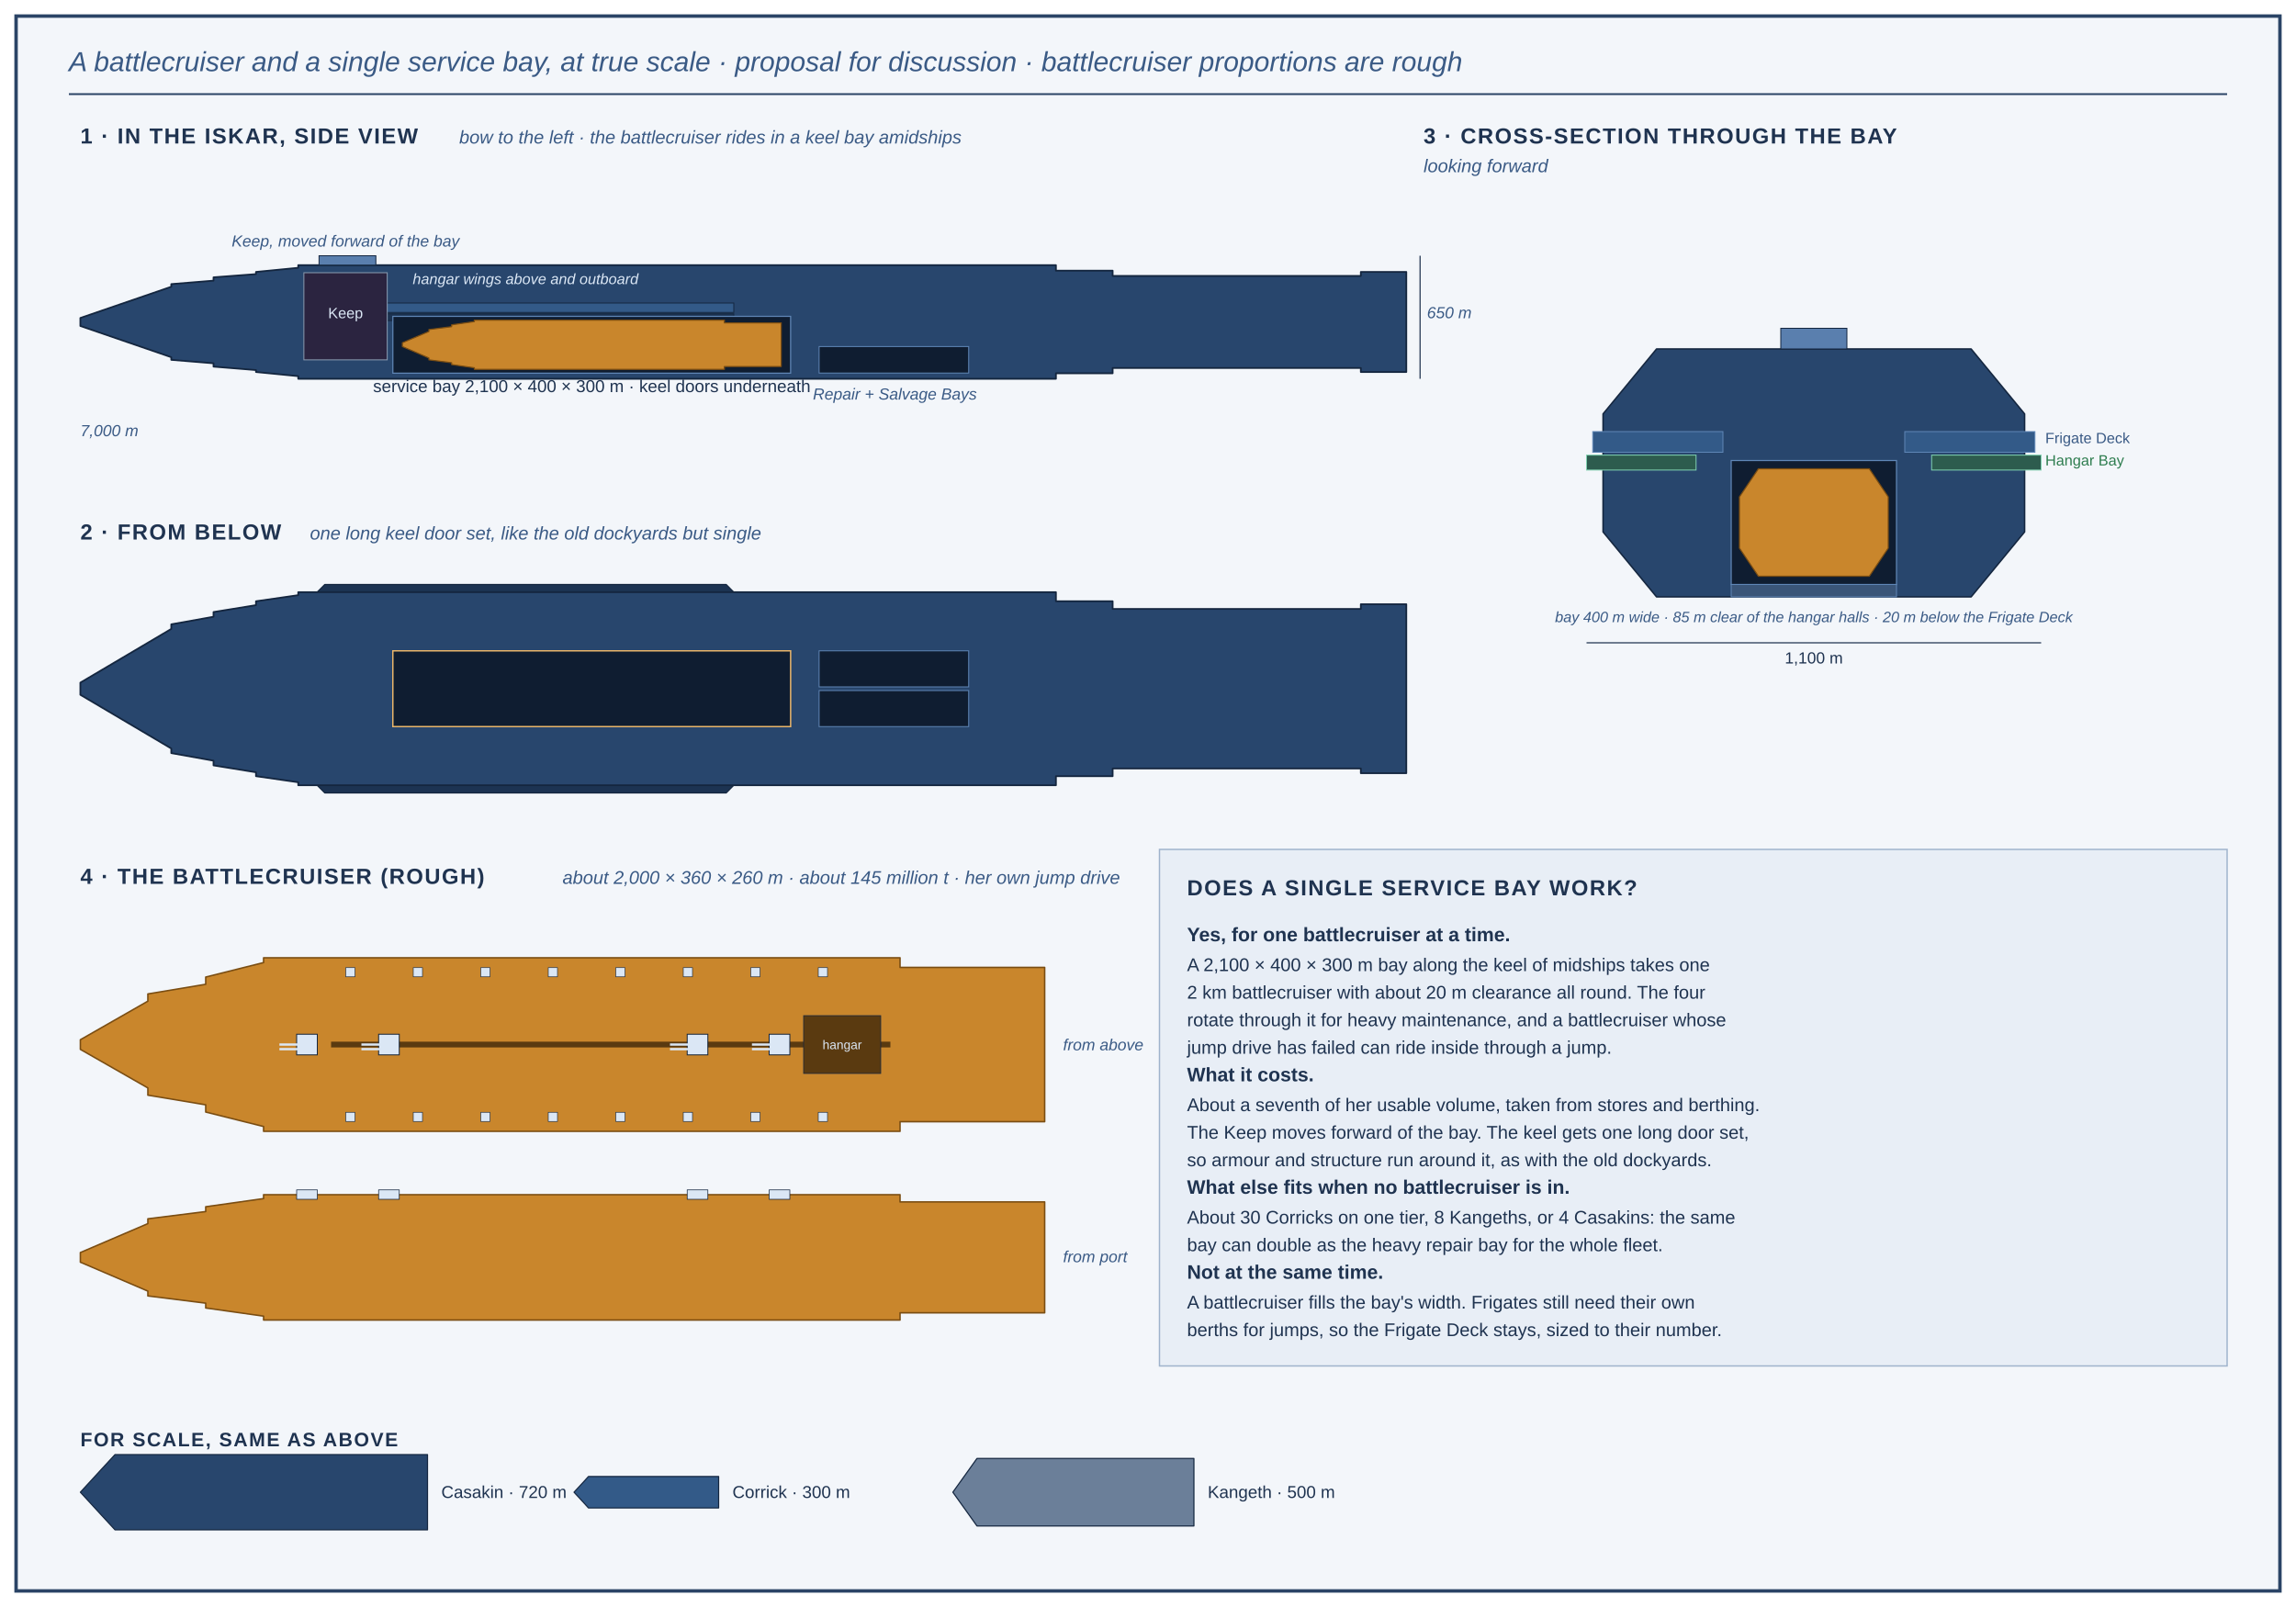
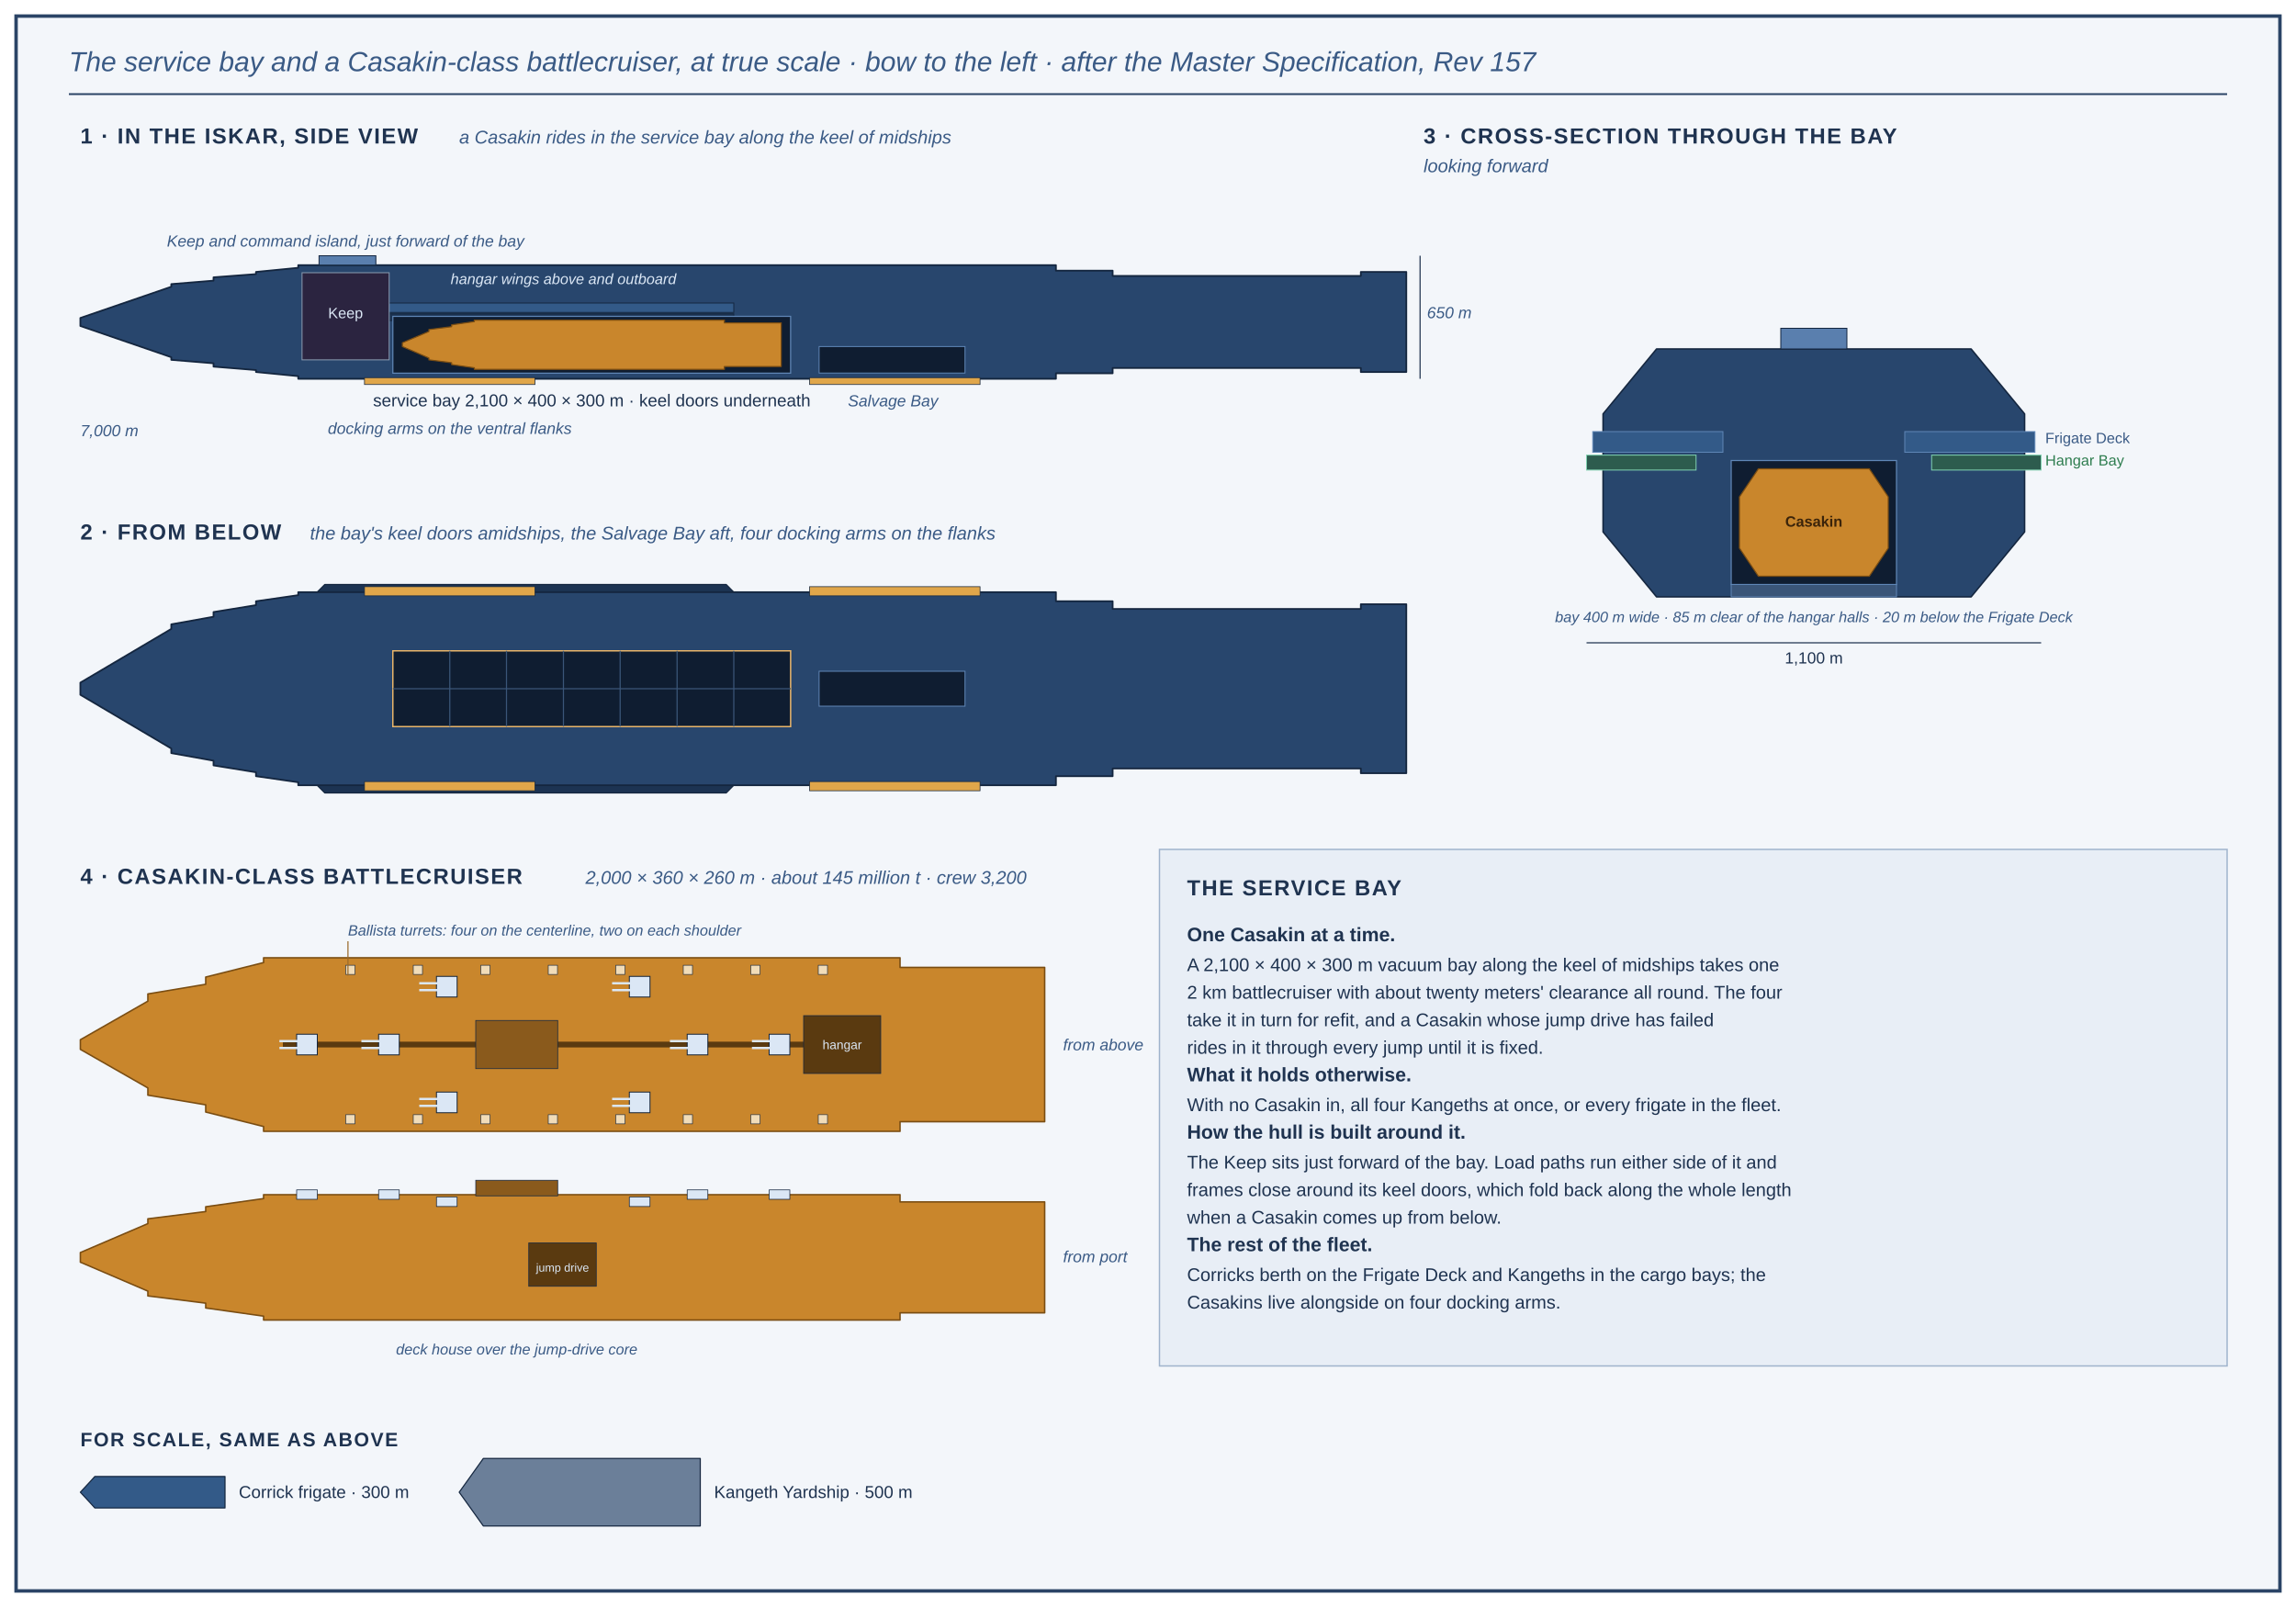
<svg xmlns="http://www.w3.org/2000/svg" viewBox="0 0 2000 1400" width="2000" height="1400">
  <rect width="2000" height="1400" fill="#ffffff" />
  <rect x="14.0" y="14.0" width="1972.0" height="1372.0" fill="#f3f6fa" stroke="#2b4466" stroke-width="3" />
-   <text x="60.0" y="62.0" font-size="24" fill="#3a5a85" text-anchor="start" font-weight="normal" font-style="italic" letter-spacing="0" font-family="Liberation Sans, Arial, Helvetica, sans-serif">A battlecruiser and a single service bay, at true scale · proposal for discussion · battlecruiser proportions are rough</text>
+   <text x="60.0" y="62.0" font-size="24" fill="#3a5a85" text-anchor="start" font-weight="normal" font-style="italic" letter-spacing="0" font-family="Liberation Sans, Arial, Helvetica, sans-serif">The service bay and a Casakin-class battlecruiser, at true scale · bow to the left · after the Master Specification, Rev 157</text>
  <line x1="60.0" y1="82.0" x2="1940.0" y2="82.0" stroke="#2b4466" stroke-width="1.6" />
  <text x="70.0" y="125.0" font-size="19" fill="#1f3350" text-anchor="start" font-weight="bold" letter-spacing="1.2" font-family="Liberation Sans, Arial, Helvetica, sans-serif">1 · IN THE ISKAR, SIDE VIEW</text>
-   <text x="400.0" y="125.0" font-size="16" fill="#3a5a85" text-anchor="start" font-weight="normal" font-style="italic" letter-spacing="0" font-family="Liberation Sans, Arial, Helvetica, sans-serif">bow to the left · the battlecruiser rides in a keel bay amidships</text>
+   <text x="400.0" y="125.0" font-size="16" fill="#3a5a85" text-anchor="start" font-weight="normal" font-style="italic" letter-spacing="0" font-family="Liberation Sans, Arial, Helvetica, sans-serif">a Casakin rides in the service bay along the keel of midships</text>
  <polygon points="70.0,277.0 149.2,249.8 149.2,247.5 186.0,244.5 186.0,241.6 223.0,238.8 223.0,236.9 259.8,233.3 259.8,231.0 919.8,231.0 919.8,235.8 969.2,235.8 969.2,240.4 1185.4,240.4 1185.4,236.9 1225.0,236.9 1225.0,324.1 1185.4,324.1 1185.4,320.6 969.2,320.6 969.2,325.2 919.8,325.2 919.8,330.0 259.8,330.0 259.8,327.7 223.0,324.1 223.0,322.4 186.0,319.4 186.0,316.5 149.2,313.5 149.2,311.2 70.0,284.0" fill="#28466d" stroke="#14263f" stroke-width="1.5" stroke-linejoin="round" />
  <rect x="276.2" y="273.4" width="363.0" height="5.9" fill="#1c3352" stroke="#14263f" stroke-width="0.8" />
  <rect x="276.2" y="264.0" width="363.0" height="8.2" fill="#335a88" stroke="#14263f" stroke-width="0.8" />
-   <rect x="264.7" y="237.6" width="72.6" height="75.9" fill="#2b2440" stroke="#8a9bb0" stroke-width="0.8" />
+   <rect x="263.1" y="237.6" width="75.9" height="75.9" fill="#2b2440" stroke="#8a9bb0" stroke-width="0.8" />
  <text x="301.0" y="277.2" font-size="13" fill="#dbe7f5" text-anchor="middle" font-weight="normal" letter-spacing="0" font-family="Liberation Sans, Arial, Helvetica, sans-serif">Keep</text>
  <rect x="277.9" y="222.8" width="49.5" height="8.2" fill="#5a7fae" stroke="#14263f" stroke-width="0.8" />
  <rect x="342.2" y="275.6" width="346.5" height="49.5" fill="#0f1d31" stroke="#5f86b6" stroke-width="1" />
  <polygon points="350.5,298.6 373.6,288.8 373.6,287.1 393.4,284.6 393.4,283.0 413.2,280.2 413.2,278.9 631.0,278.9 631.0,281.3 680.5,281.3 680.5,319.3 631.0,319.3 631.0,321.8 413.2,321.8 413.2,320.4 393.4,317.6 393.4,316.0 373.6,313.5 373.6,311.9 350.5,301.9" fill="#c9862c" stroke="#7a4d12" stroke-width="1" stroke-linejoin="round" />
-   <rect x="713.5" y="301.9" width="130.3" height="23.1" fill="#0f1d31" stroke="#5f86b6" stroke-width="0.8" />
-   <text x="515.5" y="341.6" font-size="15" fill="#1f3350" text-anchor="middle" font-weight="normal" letter-spacing="0" font-family="Liberation Sans, Arial, Helvetica, sans-serif">service bay 2,100 × 400 × 300 m · keel doors underneath</text>
-   <text x="779.5" y="348.1" font-size="14" fill="#3a5a85" text-anchor="middle" font-weight="normal" font-style="italic" letter-spacing="0" font-family="Liberation Sans, Arial, Helvetica, sans-serif">Repair + Salvage Bays</text>
-   <text x="301.0" y="214.8" font-size="14" fill="#3a5a85" text-anchor="middle" font-weight="normal" font-style="italic" letter-spacing="0" font-family="Liberation Sans, Arial, Helvetica, sans-serif">Keep, moved forward of the bay</text>
-   <text x="457.8" y="247.5" font-size="13" fill="#dbe7f5" text-anchor="middle" font-weight="normal" font-style="italic" letter-spacing="0" font-family="Liberation Sans, Arial, Helvetica, sans-serif">hangar wings above and outboard</text>
+   <rect x="713.5" y="301.9" width="127.1" height="23.1" fill="#0f1d31" stroke="#5f86b6" stroke-width="0.8" />
+   <rect x="317.5" y="329.0" width="148.5" height="6.0" fill="#e0a64a" stroke="#14263f" stroke-width="0.6" />
+   <rect x="705.2" y="329.0" width="148.5" height="6.0" fill="#e0a64a" stroke="#14263f" stroke-width="0.6" />
+   <text x="515.5" y="354.0" font-size="15" fill="#1f3350" text-anchor="middle" font-weight="normal" letter-spacing="0" font-family="Liberation Sans, Arial, Helvetica, sans-serif">service bay 2,100 × 400 × 300 m · keel doors underneath</text>
+   <text x="777.9" y="354.0" font-size="14" fill="#3a5a85" text-anchor="middle" font-weight="normal" font-style="italic" letter-spacing="0" font-family="Liberation Sans, Arial, Helvetica, sans-serif">Salvage Bay</text>
+   <text x="391.8" y="378.0" font-size="14" fill="#3a5a85" text-anchor="middle" font-weight="normal" font-style="italic" letter-spacing="0" font-family="Liberation Sans, Arial, Helvetica, sans-serif">docking arms on the ventral flanks</text>
+   <text x="301.0" y="214.8" font-size="14" fill="#3a5a85" text-anchor="middle" font-weight="normal" font-style="italic" letter-spacing="0" font-family="Liberation Sans, Arial, Helvetica, sans-serif">Keep and command island, just forward of the bay</text>
+   <text x="490.8" y="247.5" font-size="13" fill="#dbe7f5" text-anchor="middle" font-weight="normal" font-style="italic" letter-spacing="0" font-family="Liberation Sans, Arial, Helvetica, sans-serif">hangar wings above and outboard</text>
  <line x1="1237.0" y1="330.0" x2="1237.0" y2="222.8" stroke="#1f3350" stroke-width="1" />
  <text x="1243.0" y="277.2" font-size="14" fill="#3a5a85" text-anchor="start" font-weight="normal" font-style="italic" letter-spacing="0" font-family="Liberation Sans, Arial, Helvetica, sans-serif">650 m</text>
  <text x="70.0" y="380.0" font-size="14" fill="#3a5a85" text-anchor="start" font-weight="normal" font-style="italic" letter-spacing="0" font-family="Liberation Sans, Arial, Helvetica, sans-serif">7,000 m</text>
  <text x="70.0" y="470.0" font-size="19" fill="#1f3350" text-anchor="start" font-weight="bold" letter-spacing="1.2" font-family="Liberation Sans, Arial, Helvetica, sans-serif">2 · FROM BELOW</text>
-   <text x="270.0" y="470.0" font-size="16" fill="#3a5a85" text-anchor="start" font-weight="normal" font-style="italic" letter-spacing="0" font-family="Liberation Sans, Arial, Helvetica, sans-serif">one long keel door set, like the old dockyards but single</text>
+   <text x="270.0" y="470.0" font-size="16" fill="#3a5a85" text-anchor="start" font-weight="normal" font-style="italic" letter-spacing="0" font-family="Liberation Sans, Arial, Helvetica, sans-serif">the bay's keel doors amidships, the Salvage Bay aft, four docking arms on the flanks</text>
  <polygon points="276.2,515.9 282.9,509.2 632.6,509.2 639.2,515.9" fill="#1c3352" stroke="#14263f" stroke-width="1" stroke-linejoin="round" />
  <polygon points="276.2,684.1 282.9,690.8 632.6,690.8 639.2,684.1" fill="#1c3352" stroke="#14263f" stroke-width="1" stroke-linejoin="round" />
  <polygon points="70.0,594.7 149.2,547.9 149.2,543.9 186.0,537.3 186.0,533.2 223.0,527.2 223.0,523.8 259.8,518.5 259.8,515.9 919.8,515.9 919.8,523.8 969.2,523.8 969.2,530.5 1185.4,530.5 1185.4,526.4 1225.0,526.4 1225.0,673.6 1185.4,673.6 1185.4,669.5 969.2,669.5 969.2,676.2 919.8,676.2 919.8,684.1 259.8,684.1 259.8,681.5 223.0,676.2 223.0,672.8 186.0,666.8 186.0,662.7 149.2,656.1 149.2,652.1 70.0,605.3" fill="#28466d" stroke="#14263f" stroke-width="1.5" stroke-linejoin="round" />
  <rect x="342.2" y="567.0" width="346.5" height="66.0" fill="#0f1d31" stroke="#e9b56a" stroke-width="1.2" />
-   <rect x="713.5" y="567.0" width="130.3" height="31.4" fill="#0f1d31" stroke="#5f86b6" stroke-width="0.8" />
-   <rect x="713.5" y="601.6" width="130.3" height="31.4" fill="#0f1d31" stroke="#5f86b6" stroke-width="0.8" />
+   <line x1="391.8" y1="567.0" x2="391.8" y2="633.0" stroke="#3a5578" stroke-width="1" />
+   <line x1="441.2" y1="567.0" x2="441.2" y2="633.0" stroke="#3a5578" stroke-width="1" />
+   <line x1="490.8" y1="567.0" x2="490.8" y2="633.0" stroke="#3a5578" stroke-width="1" />
+   <line x1="540.2" y1="567.0" x2="540.2" y2="633.0" stroke="#3a5578" stroke-width="1" />
+   <line x1="589.8" y1="567.0" x2="589.8" y2="633.0" stroke="#3a5578" stroke-width="1" />
+   <line x1="639.2" y1="567.0" x2="639.2" y2="633.0" stroke="#3a5578" stroke-width="1" />
+   <line x1="342.2" y1="600.0" x2="688.8" y2="600.0" stroke="#3a5578" stroke-width="1" />
+   <rect x="713.5" y="584.8" width="127.1" height="30.4" fill="#0f1d31" stroke="#5f86b6" stroke-width="0.8" />
+   <rect x="317.5" y="511.1" width="148.5" height="8.0" fill="#e0a64a" stroke="#14263f" stroke-width="0.6" />
+   <rect x="705.2" y="511.1" width="148.5" height="8.0" fill="#e0a64a" stroke="#14263f" stroke-width="0.6" />
+   <rect x="317.5" y="680.9" width="148.5" height="8.0" fill="#e0a64a" stroke="#14263f" stroke-width="0.6" />
+   <rect x="705.2" y="680.9" width="148.5" height="8.0" fill="#e0a64a" stroke="#14263f" stroke-width="0.6" />
  <text x="1240.0" y="125.0" font-size="19" fill="#1f3350" text-anchor="start" font-weight="bold" letter-spacing="1.2" font-family="Liberation Sans, Arial, Helvetica, sans-serif">3 · CROSS-SECTION THROUGH THE BAY</text>
  <text x="1240.0" y="150.0" font-size="16" fill="#3a5a85" text-anchor="start" font-weight="normal" font-style="italic" letter-spacing="0" font-family="Liberation Sans, Arial, Helvetica, sans-serif">looking forward</text>
  <polygon points="1443.0,304.0 1717.0,304.0 1763.6,360.6 1763.6,463.4 1717.0,520.0 1443.0,520.0 1396.4,463.4 1396.4,360.6" fill="#28466d" stroke="#14263f" stroke-width="1.3" stroke-linejoin="round" />
  <rect x="1382.0" y="396.5" width="95.4" height="13.0" fill="#2d5c4e" stroke="#7fd1b0" stroke-width="0.8" />
  <rect x="1387.4" y="376.0" width="113.4" height="18.0" fill="#335a88" stroke="#5f86b6" stroke-width="0.8" />
  <rect x="1682.6" y="396.5" width="95.4" height="13.0" fill="#2d5c4e" stroke="#7fd1b0" stroke-width="0.8" />
  <rect x="1659.2" y="376.0" width="113.4" height="18.0" fill="#335a88" stroke="#5f86b6" stroke-width="0.8" />
  <rect x="1551.2" y="286.0" width="57.6" height="18.0" fill="#5a7fae" stroke="#14263f" stroke-width="0.8" />
  <rect x="1508.0" y="401.2" width="144.0" height="108.0" fill="#0f1d31" stroke="#5f86b6" stroke-width="1" />
  <rect x="1508.0" y="509.2" width="144.0" height="10.8" fill="#3a5578" stroke="#5f86b6" stroke-width="0.8" />
  <polygon points="1531.7,408.4 1628.3,408.4 1644.8,432.9 1644.8,477.5 1628.3,502.0 1531.7,502.0 1515.2,477.5 1515.2,432.9" fill="#c9862c" stroke="#7a4d12" stroke-width="1" stroke-linejoin="round" />
+   <text x="1580.0" y="458.8" font-size="13" fill="#3b240a" text-anchor="middle" font-weight="bold" letter-spacing="0" font-family="Liberation Sans, Arial, Helvetica, sans-serif">Casakin</text>
  <text x="1781.6" y="386.1" font-size="13" fill="#3a5a85" text-anchor="start" font-weight="normal" letter-spacing="0" font-family="Liberation Sans, Arial, Helvetica, sans-serif">Frigate Deck</text>
  <text x="1781.6" y="405.5" font-size="13" fill="#2e7d4f" text-anchor="start" font-weight="normal" letter-spacing="0" font-family="Liberation Sans, Arial, Helvetica, sans-serif">Hangar Bay</text>
  <text x="1580.0" y="542.0" font-size="13" fill="#3a5a85" text-anchor="middle" font-weight="normal" font-style="italic" letter-spacing="0" font-family="Liberation Sans, Arial, Helvetica, sans-serif">bay 400 m wide · 85 m clear of the hangar halls · 20 m below the Frigate Deck</text>
  <line x1="1382.0" y1="560.0" x2="1778.0" y2="560.0" stroke="#1f3350" stroke-width="1" />
  <text x="1580.0" y="578.0" font-size="14" fill="#1f3350" text-anchor="middle" font-weight="normal" letter-spacing="0" font-family="Liberation Sans, Arial, Helvetica, sans-serif">1,100 m</text>
-   <text x="70.0" y="770.0" font-size="19" fill="#1f3350" text-anchor="start" font-weight="bold" letter-spacing="1.2" font-family="Liberation Sans, Arial, Helvetica, sans-serif">4 · THE BATTLECRUISER (ROUGH)</text>
-   <text x="490.0" y="770.0" font-size="16" fill="#3a5a85" text-anchor="start" font-weight="normal" font-style="italic" letter-spacing="0" font-family="Liberation Sans, Arial, Helvetica, sans-serif">about 2,000 × 360 × 260 m · about 145 million t · her own jump drive</text>
+   <text x="70.0" y="770.0" font-size="19" fill="#1f3350" text-anchor="start" font-weight="bold" letter-spacing="1.2" font-family="Liberation Sans, Arial, Helvetica, sans-serif">4 · CASAKIN-CLASS BATTLECRUISER</text>
+   <text x="510.0" y="770.0" font-size="16" fill="#3a5a85" text-anchor="start" font-weight="normal" font-style="italic" letter-spacing="0" font-family="Liberation Sans, Arial, Helvetica, sans-serif">2,000 × 360 × 260 m · about 145 million t · crew 3,200</text>
  <polygon points="70.0,905.8 128.8,872.2 128.8,865.9 179.2,857.5 179.2,851.2 229.6,838.6 229.6,834.4 784.0,834.4 784.0,842.8 910.0,842.8 910.0,977.2 784.0,977.2 784.0,985.6 229.6,985.6 229.6,981.4 179.2,968.8 179.2,962.5 128.8,954.1 128.8,947.8 70.0,914.2" fill="#c9862c" stroke="#7a4d12" stroke-width="1.3" stroke-linejoin="round" />
-   <rect x="288.4" y="907.5" width="487.2" height="5.0" fill="#5a3a10" stroke="none" stroke-width="1" />
+   <rect x="246.4" y="907.5" width="516.6" height="5.0" fill="#5a3a10" stroke="none" stroke-width="1" />
+   <rect x="414.4" y="889.0" width="71.4" height="42.0" fill="#8a5a1c" stroke="#14263f" stroke-width="0.6" />
  <rect x="258.4" y="901.0" width="18.0" height="18.0" fill="#dbe7f5" stroke="#14263f" stroke-width="0.8" />
-   <line x1="263.4" y1="910.0" x2="243.4" y2="910.0" stroke="#dbe7f5" stroke-width="2" />
-   <line x1="263.4" y1="914.0" x2="243.4" y2="914.0" stroke="#dbe7f5" stroke-width="2" />
+   <line x1="263.4" y1="907.0" x2="243.4" y2="907.0" stroke="#dbe7f5" stroke-width="2" />
+   <line x1="263.4" y1="913.0" x2="243.4" y2="913.0" stroke="#dbe7f5" stroke-width="2" />
  <rect x="329.8" y="901.0" width="18.0" height="18.0" fill="#dbe7f5" stroke="#14263f" stroke-width="0.8" />
-   <line x1="334.8" y1="910.0" x2="314.8" y2="910.0" stroke="#dbe7f5" stroke-width="2" />
-   <line x1="334.8" y1="914.0" x2="314.8" y2="914.0" stroke="#dbe7f5" stroke-width="2" />
+   <line x1="334.8" y1="907.0" x2="314.8" y2="907.0" stroke="#dbe7f5" stroke-width="2" />
+   <line x1="334.8" y1="913.0" x2="314.8" y2="913.0" stroke="#dbe7f5" stroke-width="2" />
  <rect x="598.6" y="901.0" width="18.0" height="18.0" fill="#dbe7f5" stroke="#14263f" stroke-width="0.8" />
-   <line x1="603.6" y1="910.0" x2="583.6" y2="910.0" stroke="#dbe7f5" stroke-width="2" />
-   <line x1="603.6" y1="914.0" x2="583.6" y2="914.0" stroke="#dbe7f5" stroke-width="2" />
+   <line x1="603.6" y1="907.0" x2="583.6" y2="907.0" stroke="#dbe7f5" stroke-width="2" />
+   <line x1="603.6" y1="913.0" x2="583.6" y2="913.0" stroke="#dbe7f5" stroke-width="2" />
  <rect x="670.0" y="901.0" width="18.0" height="18.0" fill="#dbe7f5" stroke="#14263f" stroke-width="0.8" />
-   <line x1="675.0" y1="910.0" x2="655.0" y2="910.0" stroke="#dbe7f5" stroke-width="2" />
-   <line x1="675.0" y1="914.0" x2="655.0" y2="914.0" stroke="#dbe7f5" stroke-width="2" />
-   <rect x="301.2" y="843.0" width="8.0" height="8.0" fill="#dbe7f5" stroke="#14263f" stroke-width="0.5" />
-   <rect x="360.0" y="843.0" width="8.0" height="8.0" fill="#dbe7f5" stroke="#14263f" stroke-width="0.5" />
-   <rect x="418.8" y="843.0" width="8.0" height="8.0" fill="#dbe7f5" stroke="#14263f" stroke-width="0.5" />
-   <rect x="477.6" y="843.0" width="8.0" height="8.0" fill="#dbe7f5" stroke="#14263f" stroke-width="0.5" />
-   <rect x="536.4" y="843.0" width="8.0" height="8.0" fill="#dbe7f5" stroke="#14263f" stroke-width="0.5" />
-   <rect x="595.2" y="843.0" width="8.0" height="8.0" fill="#dbe7f5" stroke="#14263f" stroke-width="0.5" />
-   <rect x="654.0" y="843.0" width="8.0" height="8.0" fill="#dbe7f5" stroke="#14263f" stroke-width="0.5" />
-   <rect x="712.8" y="843.0" width="8.0" height="8.0" fill="#dbe7f5" stroke="#14263f" stroke-width="0.5" />
-   <rect x="301.2" y="969.0" width="8.0" height="8.0" fill="#dbe7f5" stroke="#14263f" stroke-width="0.5" />
-   <rect x="360.0" y="969.0" width="8.0" height="8.0" fill="#dbe7f5" stroke="#14263f" stroke-width="0.5" />
-   <rect x="418.8" y="969.0" width="8.0" height="8.0" fill="#dbe7f5" stroke="#14263f" stroke-width="0.5" />
-   <rect x="477.6" y="969.0" width="8.0" height="8.0" fill="#dbe7f5" stroke="#14263f" stroke-width="0.5" />
-   <rect x="536.4" y="969.0" width="8.0" height="8.0" fill="#dbe7f5" stroke="#14263f" stroke-width="0.5" />
-   <rect x="595.2" y="969.0" width="8.0" height="8.0" fill="#dbe7f5" stroke="#14263f" stroke-width="0.5" />
-   <rect x="654.0" y="969.0" width="8.0" height="8.0" fill="#dbe7f5" stroke="#14263f" stroke-width="0.5" />
-   <rect x="712.8" y="969.0" width="8.0" height="8.0" fill="#dbe7f5" stroke="#14263f" stroke-width="0.5" />
+   <line x1="675.0" y1="907.0" x2="655.0" y2="907.0" stroke="#dbe7f5" stroke-width="2" />
+   <line x1="675.0" y1="913.0" x2="655.0" y2="913.0" stroke="#dbe7f5" stroke-width="2" />
+   <rect x="380.2" y="850.6" width="18.0" height="18.0" fill="#dbe7f5" stroke="#14263f" stroke-width="0.8" />
+   <line x1="385.2" y1="856.6" x2="365.2" y2="856.6" stroke="#dbe7f5" stroke-width="2" />
+   <line x1="385.2" y1="862.6" x2="365.2" y2="862.6" stroke="#dbe7f5" stroke-width="2" />
+   <rect x="548.2" y="850.6" width="18.0" height="18.0" fill="#dbe7f5" stroke="#14263f" stroke-width="0.8" />
+   <line x1="553.2" y1="856.6" x2="533.2" y2="856.6" stroke="#dbe7f5" stroke-width="2" />
+   <line x1="553.2" y1="862.6" x2="533.2" y2="862.6" stroke="#dbe7f5" stroke-width="2" />
+   <rect x="301.2" y="840.9" width="8.0" height="8.0" fill="#f1dcb8" stroke="#14263f" stroke-width="0.5" />
+   <rect x="360.0" y="840.9" width="8.0" height="8.0" fill="#f1dcb8" stroke="#14263f" stroke-width="0.5" />
+   <rect x="418.8" y="840.9" width="8.0" height="8.0" fill="#f1dcb8" stroke="#14263f" stroke-width="0.5" />
+   <rect x="477.6" y="840.9" width="8.0" height="8.0" fill="#f1dcb8" stroke="#14263f" stroke-width="0.5" />
+   <rect x="536.4" y="840.9" width="8.0" height="8.0" fill="#f1dcb8" stroke="#14263f" stroke-width="0.5" />
+   <rect x="595.2" y="840.9" width="8.0" height="8.0" fill="#f1dcb8" stroke="#14263f" stroke-width="0.5" />
+   <rect x="654.0" y="840.9" width="8.0" height="8.0" fill="#f1dcb8" stroke="#14263f" stroke-width="0.5" />
+   <rect x="712.8" y="840.9" width="8.0" height="8.0" fill="#f1dcb8" stroke="#14263f" stroke-width="0.5" />
+   <rect x="380.2" y="951.4" width="18.0" height="18.0" fill="#dbe7f5" stroke="#14263f" stroke-width="0.8" />
+   <line x1="385.2" y1="957.4" x2="365.2" y2="957.4" stroke="#dbe7f5" stroke-width="2" />
+   <line x1="385.2" y1="963.4" x2="365.2" y2="963.4" stroke="#dbe7f5" stroke-width="2" />
+   <rect x="548.2" y="951.4" width="18.0" height="18.0" fill="#dbe7f5" stroke="#14263f" stroke-width="0.8" />
+   <line x1="553.2" y1="957.4" x2="533.2" y2="957.4" stroke="#dbe7f5" stroke-width="2" />
+   <line x1="553.2" y1="963.4" x2="533.2" y2="963.4" stroke="#dbe7f5" stroke-width="2" />
+   <rect x="301.2" y="971.1" width="8.0" height="8.0" fill="#f1dcb8" stroke="#14263f" stroke-width="0.5" />
+   <rect x="360.0" y="971.1" width="8.0" height="8.0" fill="#f1dcb8" stroke="#14263f" stroke-width="0.5" />
+   <rect x="418.8" y="971.1" width="8.0" height="8.0" fill="#f1dcb8" stroke="#14263f" stroke-width="0.5" />
+   <rect x="477.6" y="971.1" width="8.0" height="8.0" fill="#f1dcb8" stroke="#14263f" stroke-width="0.5" />
+   <rect x="536.4" y="971.1" width="8.0" height="8.0" fill="#f1dcb8" stroke="#14263f" stroke-width="0.5" />
+   <rect x="595.2" y="971.1" width="8.0" height="8.0" fill="#f1dcb8" stroke="#14263f" stroke-width="0.5" />
+   <rect x="654.0" y="971.1" width="8.0" height="8.0" fill="#f1dcb8" stroke="#14263f" stroke-width="0.5" />
+   <rect x="712.8" y="971.1" width="8.0" height="8.0" fill="#f1dcb8" stroke="#14263f" stroke-width="0.5" />
  <rect x="700.0" y="884.8" width="67.2" height="50.4" fill="#5a3a10" stroke="#14263f" stroke-width="0.6" />
  <text x="733.6" y="914.0" font-size="11" fill="#dbe7f5" text-anchor="middle" font-weight="normal" letter-spacing="0" font-family="Liberation Sans, Arial, Helvetica, sans-serif">hangar</text>
  <polygon points="70.0,1091.2 128.8,1066.0 128.8,1061.8 179.2,1055.5 179.2,1051.3 229.6,1044.2 229.6,1040.8 784.0,1040.8 784.0,1047.1 910.0,1047.1 910.0,1143.7 784.0,1143.7 784.0,1150.0 229.6,1150.0 229.6,1146.6 179.2,1139.5 179.2,1135.3 128.8,1129.0 128.8,1124.8 70.0,1099.6" fill="#c9862c" stroke="#7a4d12" stroke-width="1.3" stroke-linejoin="round" />
  <rect x="258.4" y="1036.6" width="18.0" height="8.2" fill="#dbe7f5" stroke="#14263f" stroke-width="0.6" />
  <rect x="329.8" y="1036.6" width="18.0" height="8.2" fill="#dbe7f5" stroke="#14263f" stroke-width="0.6" />
  <rect x="598.6" y="1036.6" width="18.0" height="8.2" fill="#dbe7f5" stroke="#14263f" stroke-width="0.6" />
  <rect x="670.0" y="1036.6" width="18.0" height="8.2" fill="#dbe7f5" stroke="#14263f" stroke-width="0.6" />
+   <rect x="380.2" y="1042.9" width="18.0" height="8.2" fill="#dbe7f5" stroke="#14263f" stroke-width="0.6" />
+   <rect x="548.2" y="1042.9" width="18.0" height="8.2" fill="#dbe7f5" stroke="#14263f" stroke-width="0.6" />
+   <rect x="414.4" y="1028.2" width="71.4" height="13.6" fill="#8a5a1c" stroke="#14263f" stroke-width="0.6" />
+   <rect x="460.6" y="1082.8" width="58.8" height="37.8" fill="#5a3a10" stroke="#14263f" stroke-width="0.6" />
+   <text x="490.0" y="1107.8" font-size="10" fill="#dbe7f5" text-anchor="middle" font-weight="normal" letter-spacing="0" font-family="Liberation Sans, Arial, Helvetica, sans-serif">jump drive</text>
  <text x="926.0" y="915.0" font-size="14" fill="#3a5a85" text-anchor="start" font-weight="normal" font-style="italic" letter-spacing="0" font-family="Liberation Sans, Arial, Helvetica, sans-serif">from above</text>
  <text x="926.0" y="1099.6" font-size="14" fill="#3a5a85" text-anchor="start" font-weight="normal" font-style="italic" letter-spacing="0" font-family="Liberation Sans, Arial, Helvetica, sans-serif">from port</text>
+   <text x="303.1" y="815.0" font-size="13" fill="#3a5a85" text-anchor="start" font-weight="normal" font-style="italic" letter-spacing="0" font-family="Liberation Sans, Arial, Helvetica, sans-serif">Ballista turrets: four on the centerline, two on each shoulder</text>
+   <line x1="303.1" y1="820.0" x2="303.1" y2="850.0" stroke="#9a6a2a" stroke-width="1" />
+   <text x="450.1" y="1180.0" font-size="13" fill="#3a5a85" text-anchor="middle" font-weight="normal" font-style="italic" letter-spacing="0" font-family="Liberation Sans, Arial, Helvetica, sans-serif">deck house over the jump-drive core</text>
  <text x="70.0" y="1260.0" font-size="17" fill="#1f3350" text-anchor="start" font-weight="bold" letter-spacing="1.2" font-family="Liberation Sans, Arial, Helvetica, sans-serif">FOR SCALE, SAME AS ABOVE</text>
-   <polygon points="70.0,1300.0 88.1,1280.3 100.2,1267.2 372.4,1267.2 372.4,1332.8 100.2,1332.8 88.1,1319.7" fill="#28466d" stroke="#14263f" stroke-width="1" stroke-linejoin="round" />
-   <text x="384.4" y="1305.0" font-size="15" fill="#1f3350" text-anchor="start" font-weight="normal" letter-spacing="0" font-family="Liberation Sans, Arial, Helvetica, sans-serif">Casakin · 720 m</text>
-   <polygon points="500.0,1300.0 507.6,1291.8 512.6,1286.3 626.0,1286.3 626.0,1313.7 512.6,1313.7 507.6,1308.2" fill="#335a88" stroke="#14263f" stroke-width="1" stroke-linejoin="round" />
-   <text x="638.0" y="1305.0" font-size="15" fill="#1f3350" text-anchor="start" font-weight="normal" letter-spacing="0" font-family="Liberation Sans, Arial, Helvetica, sans-serif">Corrick · 300 m</text>
-   <polygon points="830.0,1300.0 842.6,1282.4 851.0,1270.6 1040.0,1270.6 1040.0,1329.4 851.0,1329.4 842.6,1317.6" fill="#6b7f99" stroke="#14263f" stroke-width="1" stroke-linejoin="round" />
-   <text x="1052.0" y="1305.0" font-size="15" fill="#1f3350" text-anchor="start" font-weight="normal" letter-spacing="0" font-family="Liberation Sans, Arial, Helvetica, sans-serif">Kangeth · 500 m</text>
+   <polygon points="70.0,1300.0 77.6,1291.8 82.6,1286.3 196.0,1286.3 196.0,1313.7 82.6,1313.7 77.6,1308.2" fill="#335a88" stroke="#14263f" stroke-width="1" stroke-linejoin="round" />
+   <text x="208.0" y="1305.0" font-size="15" fill="#1f3350" text-anchor="start" font-weight="normal" letter-spacing="0" font-family="Liberation Sans, Arial, Helvetica, sans-serif">Corrick frigate · 300 m</text>
+   <polygon points="400.0,1300.0 412.6,1282.4 421.0,1270.6 610.0,1270.6 610.0,1329.4 421.0,1329.4 412.6,1317.6" fill="#6b7f99" stroke="#14263f" stroke-width="1" stroke-linejoin="round" />
+   <text x="622.0" y="1305.0" font-size="15" fill="#1f3350" text-anchor="start" font-weight="normal" letter-spacing="0" font-family="Liberation Sans, Arial, Helvetica, sans-serif">Kangeth Yardship · 500 m</text>
  <rect x="1010.0" y="740.0" width="930.0" height="450.0" fill="#e8eef6" stroke="#9fb3cc" stroke-width="1.2" />
-   <text x="1034.0" y="780.0" font-size="19" fill="#1f3350" text-anchor="start" font-weight="bold" letter-spacing="1.2" font-family="Liberation Sans, Arial, Helvetica, sans-serif">DOES A SINGLE SERVICE BAY WORK?</text>
-   <text x="1034.0" y="820.0" font-size="17" fill="#1f3350" text-anchor="start" font-weight="bold" letter-spacing="0" font-family="Liberation Sans, Arial, Helvetica, sans-serif">Yes, for one battlecruiser at a time.</text>
-   <text x="1034.0" y="846.0" font-size="16" fill="#1f3350" text-anchor="start" font-weight="normal" letter-spacing="0" font-family="Liberation Sans, Arial, Helvetica, sans-serif">A 2,100 × 400 × 300 m bay along the keel of midships takes one</text>
-   <text x="1034.0" y="870.0" font-size="16" fill="#1f3350" text-anchor="start" font-weight="normal" letter-spacing="0" font-family="Liberation Sans, Arial, Helvetica, sans-serif">2 km battlecruiser with about 20 m clearance all round. The four</text>
-   <text x="1034.0" y="894.0" font-size="16" fill="#1f3350" text-anchor="start" font-weight="normal" letter-spacing="0" font-family="Liberation Sans, Arial, Helvetica, sans-serif">rotate through it for heavy maintenance, and a battlecruiser whose</text>
-   <text x="1034.0" y="918.0" font-size="16" fill="#1f3350" text-anchor="start" font-weight="normal" letter-spacing="0" font-family="Liberation Sans, Arial, Helvetica, sans-serif">jump drive has failed can ride inside through a jump.</text>
-   <text x="1034.0" y="942.0" font-size="17" fill="#1f3350" text-anchor="start" font-weight="bold" letter-spacing="0" font-family="Liberation Sans, Arial, Helvetica, sans-serif">What it costs.</text>
-   <text x="1034.0" y="968.0" font-size="16" fill="#1f3350" text-anchor="start" font-weight="normal" letter-spacing="0" font-family="Liberation Sans, Arial, Helvetica, sans-serif">About a seventh of her usable volume, taken from stores and berthing.</text>
-   <text x="1034.0" y="992.0" font-size="16" fill="#1f3350" text-anchor="start" font-weight="normal" letter-spacing="0" font-family="Liberation Sans, Arial, Helvetica, sans-serif">The Keep moves forward of the bay. The keel gets one long door set,</text>
-   <text x="1034.0" y="1016.0" font-size="16" fill="#1f3350" text-anchor="start" font-weight="normal" letter-spacing="0" font-family="Liberation Sans, Arial, Helvetica, sans-serif">so armour and structure run around it, as with the old dockyards.</text>
-   <text x="1034.0" y="1040.0" font-size="17" fill="#1f3350" text-anchor="start" font-weight="bold" letter-spacing="0" font-family="Liberation Sans, Arial, Helvetica, sans-serif">What else fits when no battlecruiser is in.</text>
-   <text x="1034.0" y="1066.0" font-size="16" fill="#1f3350" text-anchor="start" font-weight="normal" letter-spacing="0" font-family="Liberation Sans, Arial, Helvetica, sans-serif">About 30 Corricks on one tier, 8 Kangeths, or 4 Casakins: the same</text>
-   <text x="1034.0" y="1090.0" font-size="16" fill="#1f3350" text-anchor="start" font-weight="normal" letter-spacing="0" font-family="Liberation Sans, Arial, Helvetica, sans-serif">bay can double as the heavy repair bay for the whole fleet.</text>
-   <text x="1034.0" y="1114.0" font-size="17" fill="#1f3350" text-anchor="start" font-weight="bold" letter-spacing="0" font-family="Liberation Sans, Arial, Helvetica, sans-serif">Not at the same time.</text>
-   <text x="1034.0" y="1140.0" font-size="16" fill="#1f3350" text-anchor="start" font-weight="normal" letter-spacing="0" font-family="Liberation Sans, Arial, Helvetica, sans-serif">A battlecruiser fills the bay's width. Frigates still need their own</text>
-   <text x="1034.0" y="1164.0" font-size="16" fill="#1f3350" text-anchor="start" font-weight="normal" letter-spacing="0" font-family="Liberation Sans, Arial, Helvetica, sans-serif">berths for jumps, so the Frigate Deck stays, sized to their number.</text>
+   <text x="1034.0" y="780.0" font-size="19" fill="#1f3350" text-anchor="start" font-weight="bold" letter-spacing="1.2" font-family="Liberation Sans, Arial, Helvetica, sans-serif">THE SERVICE BAY</text>
+   <text x="1034.0" y="820.0" font-size="17" fill="#1f3350" text-anchor="start" font-weight="bold" letter-spacing="0" font-family="Liberation Sans, Arial, Helvetica, sans-serif">One Casakin at a time.</text>
+   <text x="1034.0" y="846.0" font-size="16" fill="#1f3350" text-anchor="start" font-weight="normal" letter-spacing="0" font-family="Liberation Sans, Arial, Helvetica, sans-serif">A 2,100 × 400 × 300 m vacuum bay along the keel of midships takes one</text>
+   <text x="1034.0" y="870.0" font-size="16" fill="#1f3350" text-anchor="start" font-weight="normal" letter-spacing="0" font-family="Liberation Sans, Arial, Helvetica, sans-serif">2 km battlecruiser with about twenty meters' clearance all round. The four</text>
+   <text x="1034.0" y="894.0" font-size="16" fill="#1f3350" text-anchor="start" font-weight="normal" letter-spacing="0" font-family="Liberation Sans, Arial, Helvetica, sans-serif">take it in turn for refit, and a Casakin whose jump drive has failed</text>
+   <text x="1034.0" y="918.0" font-size="16" fill="#1f3350" text-anchor="start" font-weight="normal" letter-spacing="0" font-family="Liberation Sans, Arial, Helvetica, sans-serif">rides in it through every jump until it is fixed.</text>
+   <text x="1034.0" y="942.0" font-size="17" fill="#1f3350" text-anchor="start" font-weight="bold" letter-spacing="0" font-family="Liberation Sans, Arial, Helvetica, sans-serif">What it holds otherwise.</text>
+   <text x="1034.0" y="968.0" font-size="16" fill="#1f3350" text-anchor="start" font-weight="normal" letter-spacing="0" font-family="Liberation Sans, Arial, Helvetica, sans-serif">With no Casakin in, all four Kangeths at once, or every frigate in the fleet.</text>
+   <text x="1034.0" y="992.0" font-size="17" fill="#1f3350" text-anchor="start" font-weight="bold" letter-spacing="0" font-family="Liberation Sans, Arial, Helvetica, sans-serif">How the hull is built around it.</text>
+   <text x="1034.0" y="1018.0" font-size="16" fill="#1f3350" text-anchor="start" font-weight="normal" letter-spacing="0" font-family="Liberation Sans, Arial, Helvetica, sans-serif">The Keep sits just forward of the bay. Load paths run either side of it and</text>
+   <text x="1034.0" y="1042.0" font-size="16" fill="#1f3350" text-anchor="start" font-weight="normal" letter-spacing="0" font-family="Liberation Sans, Arial, Helvetica, sans-serif">frames close around its keel doors, which fold back along the whole length</text>
+   <text x="1034.0" y="1066.0" font-size="16" fill="#1f3350" text-anchor="start" font-weight="normal" letter-spacing="0" font-family="Liberation Sans, Arial, Helvetica, sans-serif">when a Casakin comes up from below.</text>
+   <text x="1034.0" y="1090.0" font-size="17" fill="#1f3350" text-anchor="start" font-weight="bold" letter-spacing="0" font-family="Liberation Sans, Arial, Helvetica, sans-serif">The rest of the fleet.</text>
+   <text x="1034.0" y="1116.0" font-size="16" fill="#1f3350" text-anchor="start" font-weight="normal" letter-spacing="0" font-family="Liberation Sans, Arial, Helvetica, sans-serif">Corricks berth on the Frigate Deck and Kangeths in the cargo bays; the</text>
+   <text x="1034.0" y="1140.0" font-size="16" fill="#1f3350" text-anchor="start" font-weight="normal" letter-spacing="0" font-family="Liberation Sans, Arial, Helvetica, sans-serif">Casakins live alongside on four docking arms.</text>
</svg>
